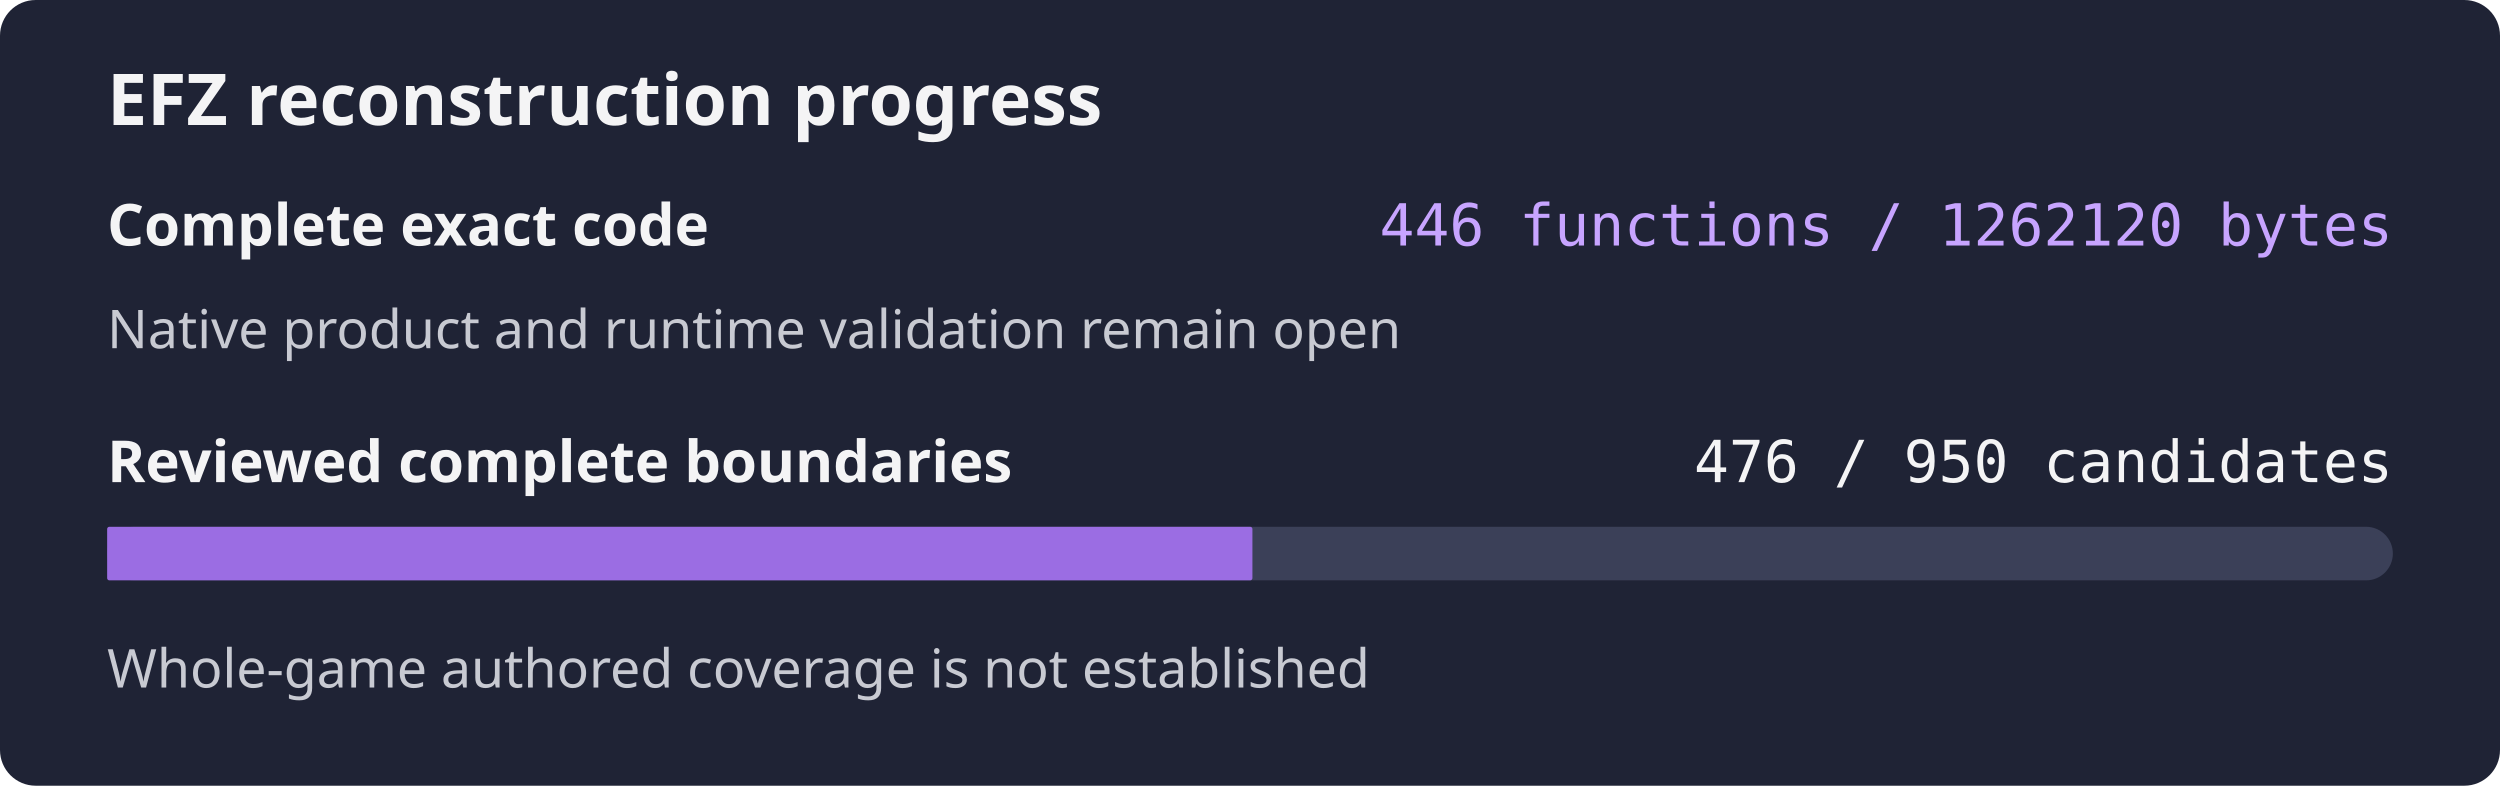
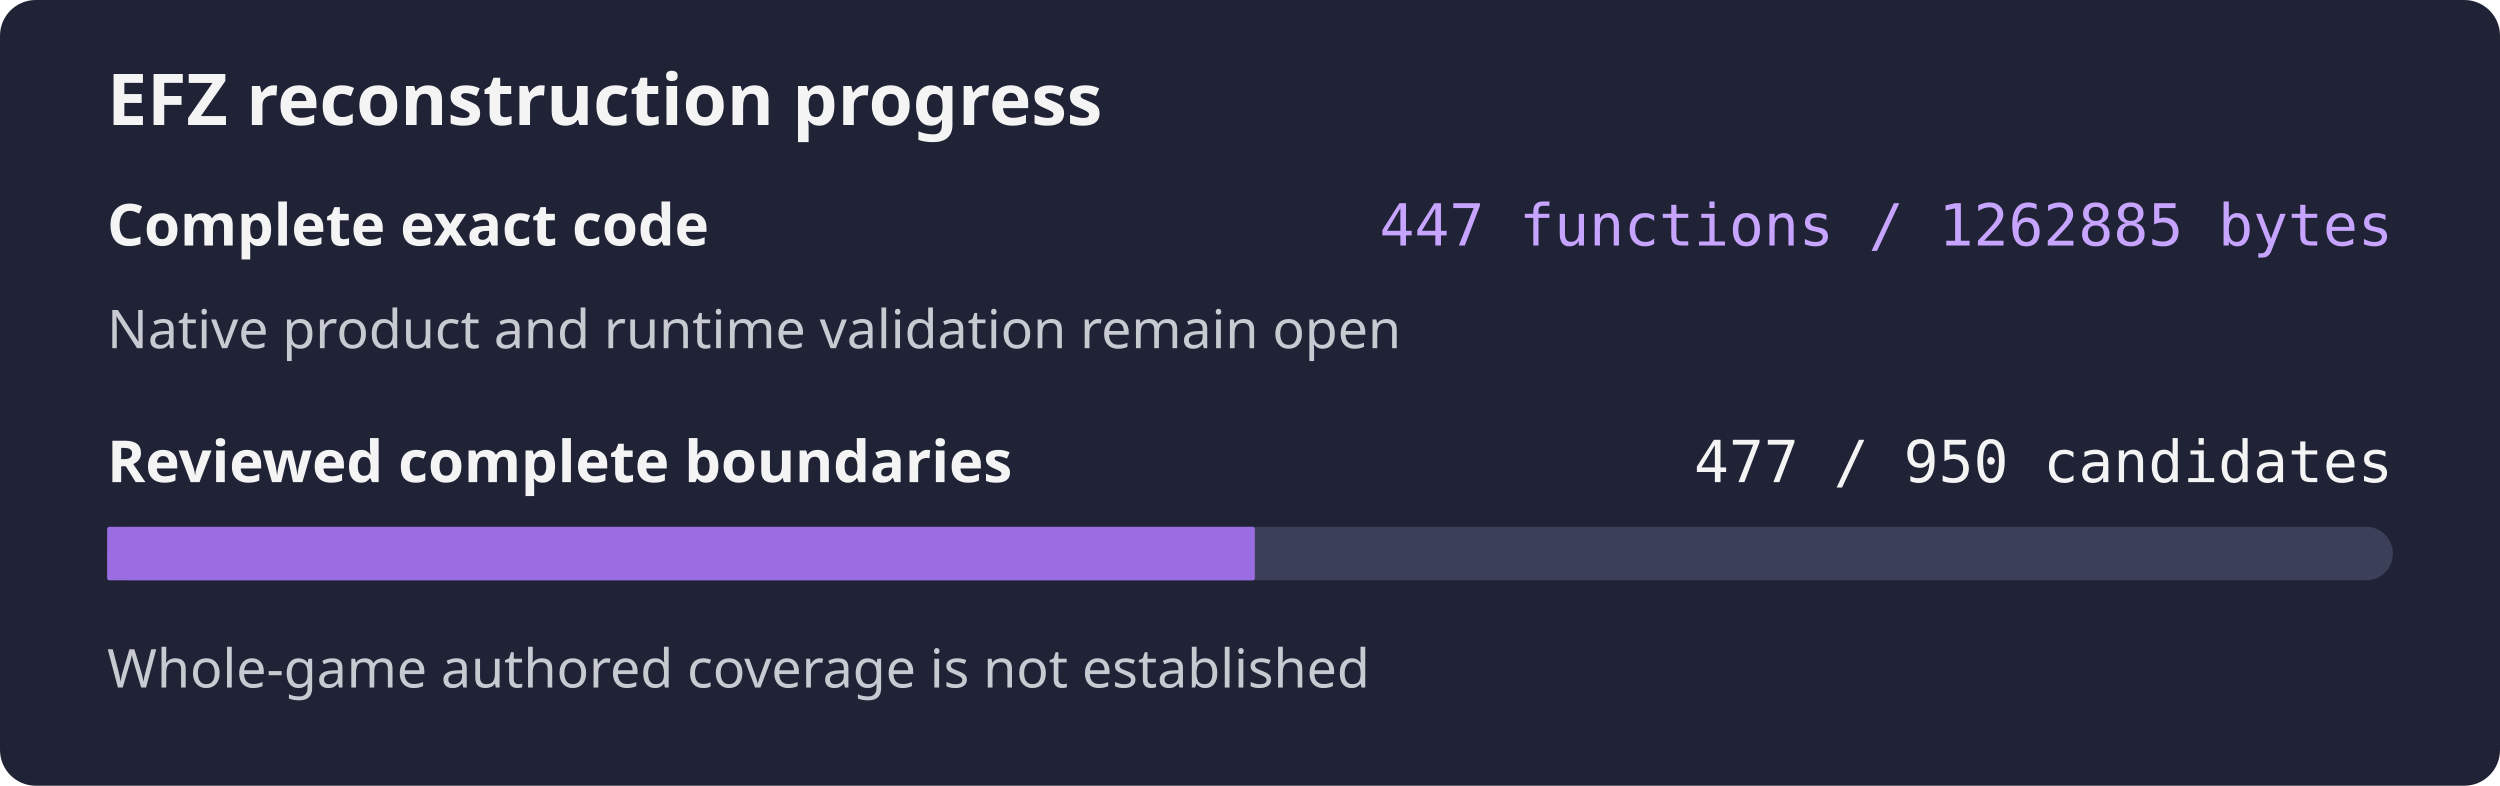
- <svg xmlns="http://www.w3.org/2000/svg" width="560" height="176" role="img" aria-label="EFZ reconstruction: 446 exact functions, 1262120 exact bytes; 476 reviewed boundaries out of 950 candidates">
+ <svg xmlns="http://www.w3.org/2000/svg" width="560" height="176" role="img" aria-label="EFZ reconstruction: 447 exact functions, 1262885 exact bytes; 477 reviewed boundaries out of 950 candidates">
  <rect width="560" height="176" rx="8" fill="#1f2335" />
  <text x="24" y="28" fill="#f4f4f5" font-family="sans-serif" font-size="16" font-weight="600">EFZ reconstruction progress</text>
  <text x="24" y="55" fill="#f4f4f5" font-family="sans-serif" font-size="13" font-weight="600">Complete exact code</text>
-   <text x="536" y="55" fill="#c7a4ff" text-anchor="end" font-family="monospace" font-size="13">446 functions / 1262120 bytes</text>
+   <text x="536" y="55" fill="#c7a4ff" text-anchor="end" font-family="monospace" font-size="13">447 functions / 1262885 bytes</text>
  <text x="24" y="78" fill="#c8cad2" font-family="sans-serif" font-size="12">Native product and runtime validation remain open</text>
  <text x="24" y="108" fill="#f4f4f5" font-family="sans-serif" font-size="13" font-weight="600">Reviewed complete boundaries</text>
-   <text x="536" y="108" fill="#f4f4f5" text-anchor="end" font-family="monospace" font-size="13">476 / 950 candidates</text>
+   <text x="536" y="108" fill="#f4f4f5" text-anchor="end" font-family="monospace" font-size="13">477 / 950 candidates</text>
  <rect x="24" y="118" width="512" height="12" rx="6" fill="#3b4058" />
-   <rect x="24" y="118" width="256.54" height="12" rx="0.5" fill="#9b6de3" />
+   <rect x="24" y="118" width="257.08" height="12" rx="0.5" fill="#9b6de3" />
  <text x="24" y="154" fill="#c8cad2" font-family="sans-serif" font-size="12">Whole-game authored coverage is not established</text>
</svg>
